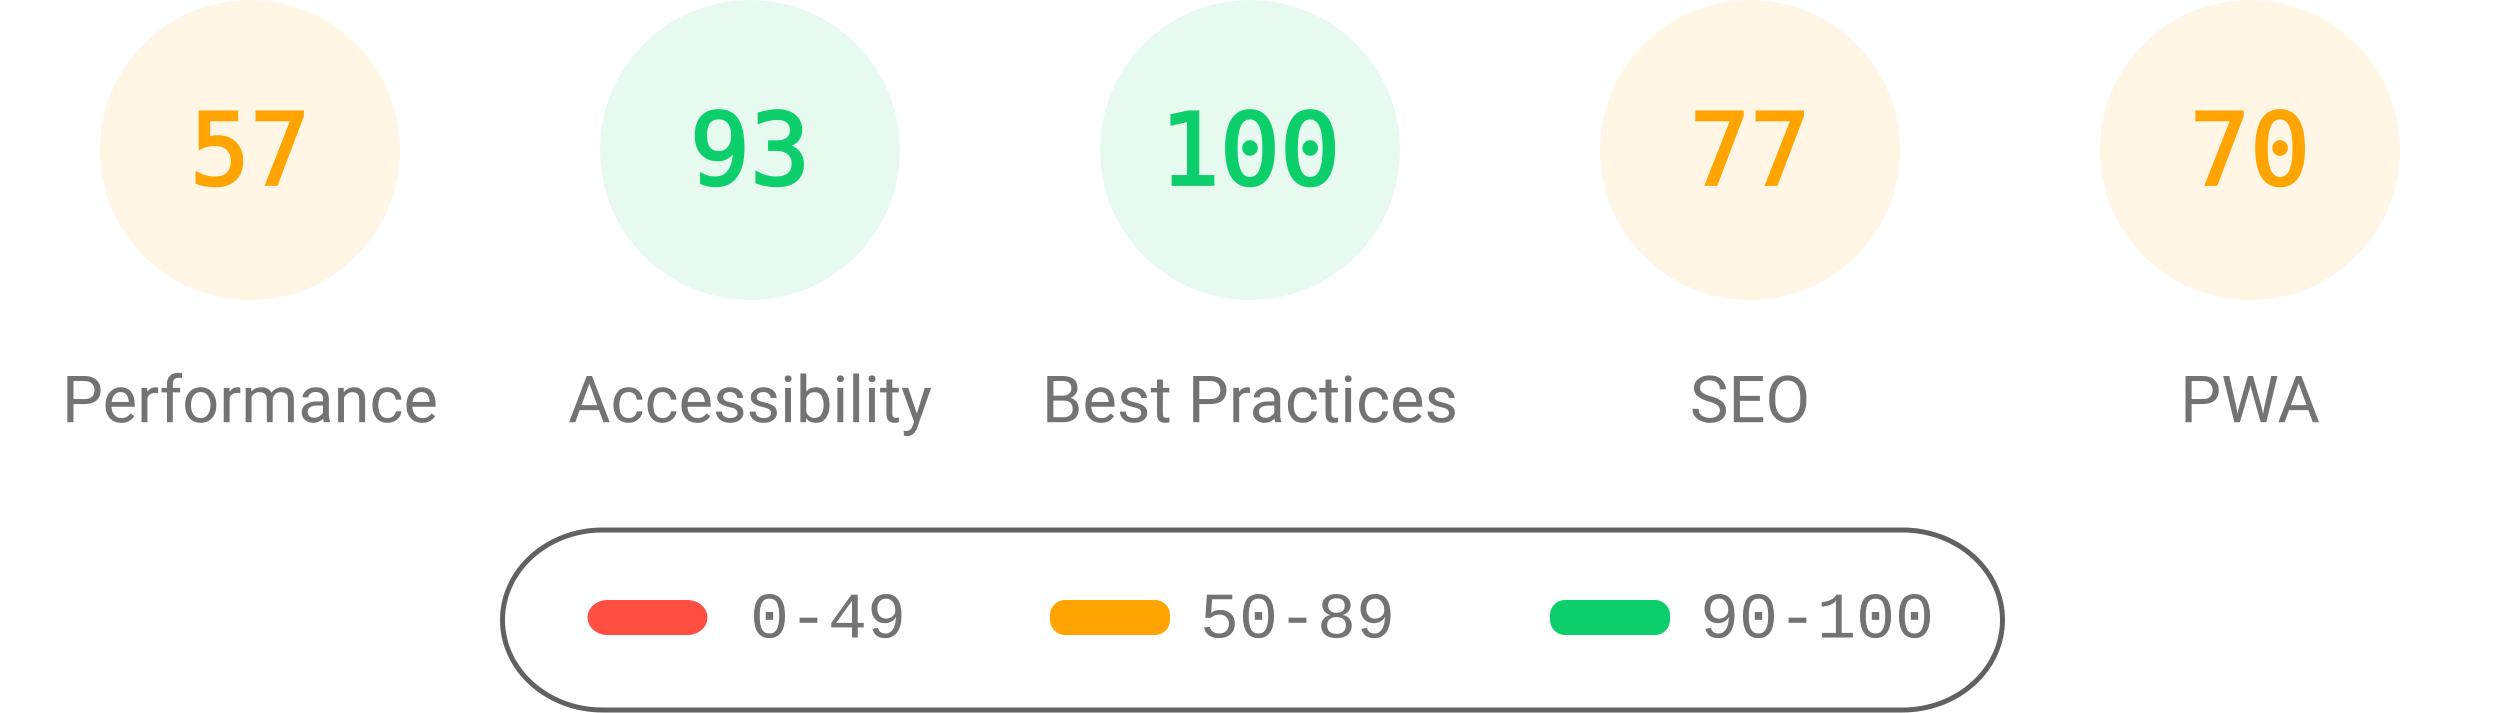
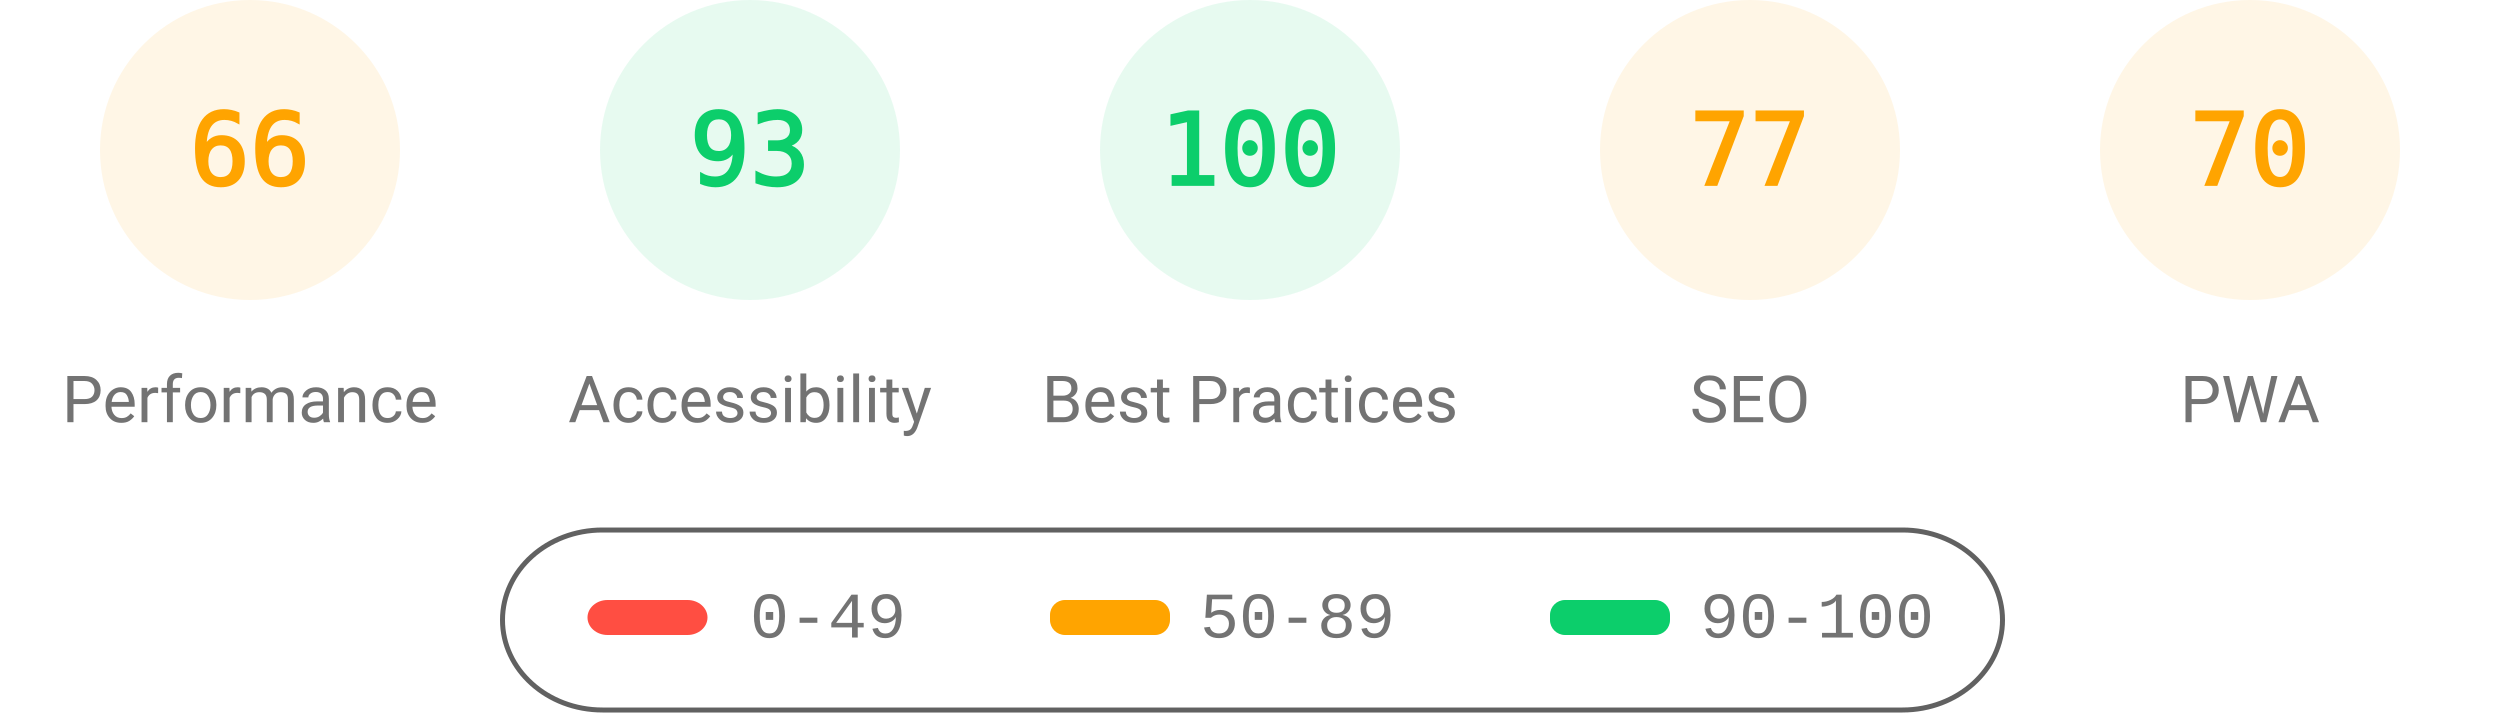
<svg xmlns="http://www.w3.org/2000/svg" fill="none" width="1000" height="285">
  <style>.gauge-base{opacity:.1}.gauge-arc{fill:none;animation-delay:250ms;stroke-linecap:round;transform:rotate(-90deg);transform-origin:100px 60px;animation:load-gauge 1s ease forwards}.guage-text{font-size:40px;font-family:monospace;text-align:center}.guage-red{color:#ff4e42;fill:#ff4e42;stroke:#ff4e42}.guage-orange{color:#ffa400;fill:#ffa400;stroke:#ffa400}.guage-green{color:#0cce6b;fill:#0cce6b;stroke:#0cce6b}.guage-undefined{color:#5c5c5c;fill:#5c5c5c;stroke:#5c5c5c}.guage-title{color:#737373;fill:#737373;stroke:none;font-size:26px;line-height:26px;font-family:Roboto,Halvetica,Arial,sans-serif}@keyframes load-gauge{from{stroke-dasharray:0 352.858}}</style>
  <svg class="guage-div guage-perf guage-orange" viewBox="0 0 200 200" width="200" height="200">
    <circle class="gauge-base" r="56" cx="100" cy="60" stroke-width="8" />
-     <circle class="gauge-arc guage-arc-1" r="56" cx="100" cy="60" stroke-width="8" style="stroke-dasharray:200.559,351.858" />
-     <text class="guage-text" x="100" y="60" alignment-baseline="central" dominant-baseline="central" text-anchor="middle">57</text>
+     <circle class="gauge-arc guage-arc-1" r="56" cx="100" cy="60" stroke-width="8" style="stroke-dasharray:232.226,351.858" />
+     <text class="guage-text" x="100" y="60" alignment-baseline="central" dominant-baseline="central" text-anchor="middle">66</text>
    <text class="guage-title" x="100" y="160" alignment-baseline="central" dominant-baseline="central" text-anchor="middle">Performance</text>
  </svg>
  <svg class="guage-div guage-acc guage-green" viewBox="0 0 200 200" width="200" height="200" x="200">
    <circle class="gauge-base" r="56" cx="100" cy="60" stroke-width="8" />
    <circle class="gauge-arc guage-arc-2" r="56" cx="100" cy="60" stroke-width="8" style="stroke-dasharray:327.228,351.858" />
    <text class="guage-text" x="100" y="60" alignment-baseline="central" dominant-baseline="central" text-anchor="middle">93</text>
    <text class="guage-title" x="100" y="160" alignment-baseline="central" dominant-baseline="central" text-anchor="middle">Accessibility</text>
  </svg>
  <svg class="guage-div guage-best guage-green" viewBox="0 0 200 200" width="200" height="200" x="400">
    <circle class="gauge-base" r="56" cx="100" cy="60" stroke-width="8" />
    <circle class="gauge-arc guage-arc-3" r="56" cx="100" cy="60" stroke-width="8" style="stroke-dasharray:351.858,351.858" />
    <text class="guage-text" x="100" y="60" alignment-baseline="central" dominant-baseline="central" text-anchor="middle">100</text>
    <text class="guage-title" x="100" y="160" alignment-baseline="central" dominant-baseline="central" text-anchor="middle">Best Practices</text>
  </svg>
  <svg class="guage-div guage-seo guage-orange" viewBox="0 0 200 200" width="200" height="200" x="600">
    <circle class="gauge-base" r="56" cx="100" cy="60" stroke-width="8" />
    <circle class="gauge-arc guage-arc-4" r="56" cx="100" cy="60" stroke-width="8" style="stroke-dasharray:270.931,351.858" />
    <text class="guage-text" x="100" y="60" alignment-baseline="central" dominant-baseline="central" text-anchor="middle">77</text>
    <text class="guage-title" x="100" y="160" alignment-baseline="central" dominant-baseline="central" text-anchor="middle">SEO</text>
  </svg>
  <svg class="guage-div guage-pwa guage-orange" viewBox="0 0 200 200" width="200" height="200" x="800">
    <circle class="gauge-base" r="56" cx="100" cy="60" stroke-width="8" />
    <circle class="gauge-arc guage-arc-4" r="56" cx="100" cy="60" stroke-width="8" style="stroke-dasharray:246.301,351.858" />
    <text class="guage-text" x="100" y="60" alignment-baseline="central" dominant-baseline="central" text-anchor="middle">70</text>
    <text class="guage-title" x="100" y="160" alignment-baseline="central" dominant-baseline="central" text-anchor="middle">PWA</text>
  </svg>
  <svg width="604" height="76" x="200" y="210">
    <path fill="none" id="canvas_background" d="M-1-1h604v80H-1z" />
    <rect fill-opacity="0" stroke="#616161" stroke-width="2" rx="40" id="svg_2" height="72" width="600" y="2" x="1" fill="#000" />
    <rect stroke="#000" rx="8" id="svg_3" height="14" width="48" y="30" x="35" stroke-opacity="null" stroke-width="0" fill="#ff4e42" />
    <rect stroke="#000" rx="6" id="svg_4" height="14" width="48" y="30" x="220" stroke-opacity="null" stroke-width="0" fill="#ffa400" />
    <rect stroke="#000" rx="6" id="svg_5" height="14" width="48" y="30" x="420" stroke-opacity="null" stroke-width="0" fill="#0cce6b" />
    <text xml:space="preserve" text-anchor="start" font-family="'Courier New', Courier, monospace" font-size="26" id="svg_6" y="45" x="100" stroke-opacity="null" stroke-width="0" stroke="#000" fill="#737373">0-49</text>
    <text xml:space="preserve" text-anchor="start" font-family="'Courier New', Courier, monospace" font-size="26" id="svg_7" y="45" x="280" stroke-opacity="null" stroke-width="0" stroke="#000" fill="#737373">50-89</text>
    <text xml:space="preserve" text-anchor="start" font-family="'Courier New', Courier, monospace" font-size="26" id="svg_8" y="45" x="480" stroke-opacity="null" stroke-width="0" stroke="#000" fill="#737373">90-100</text>
  </svg>
</svg>
